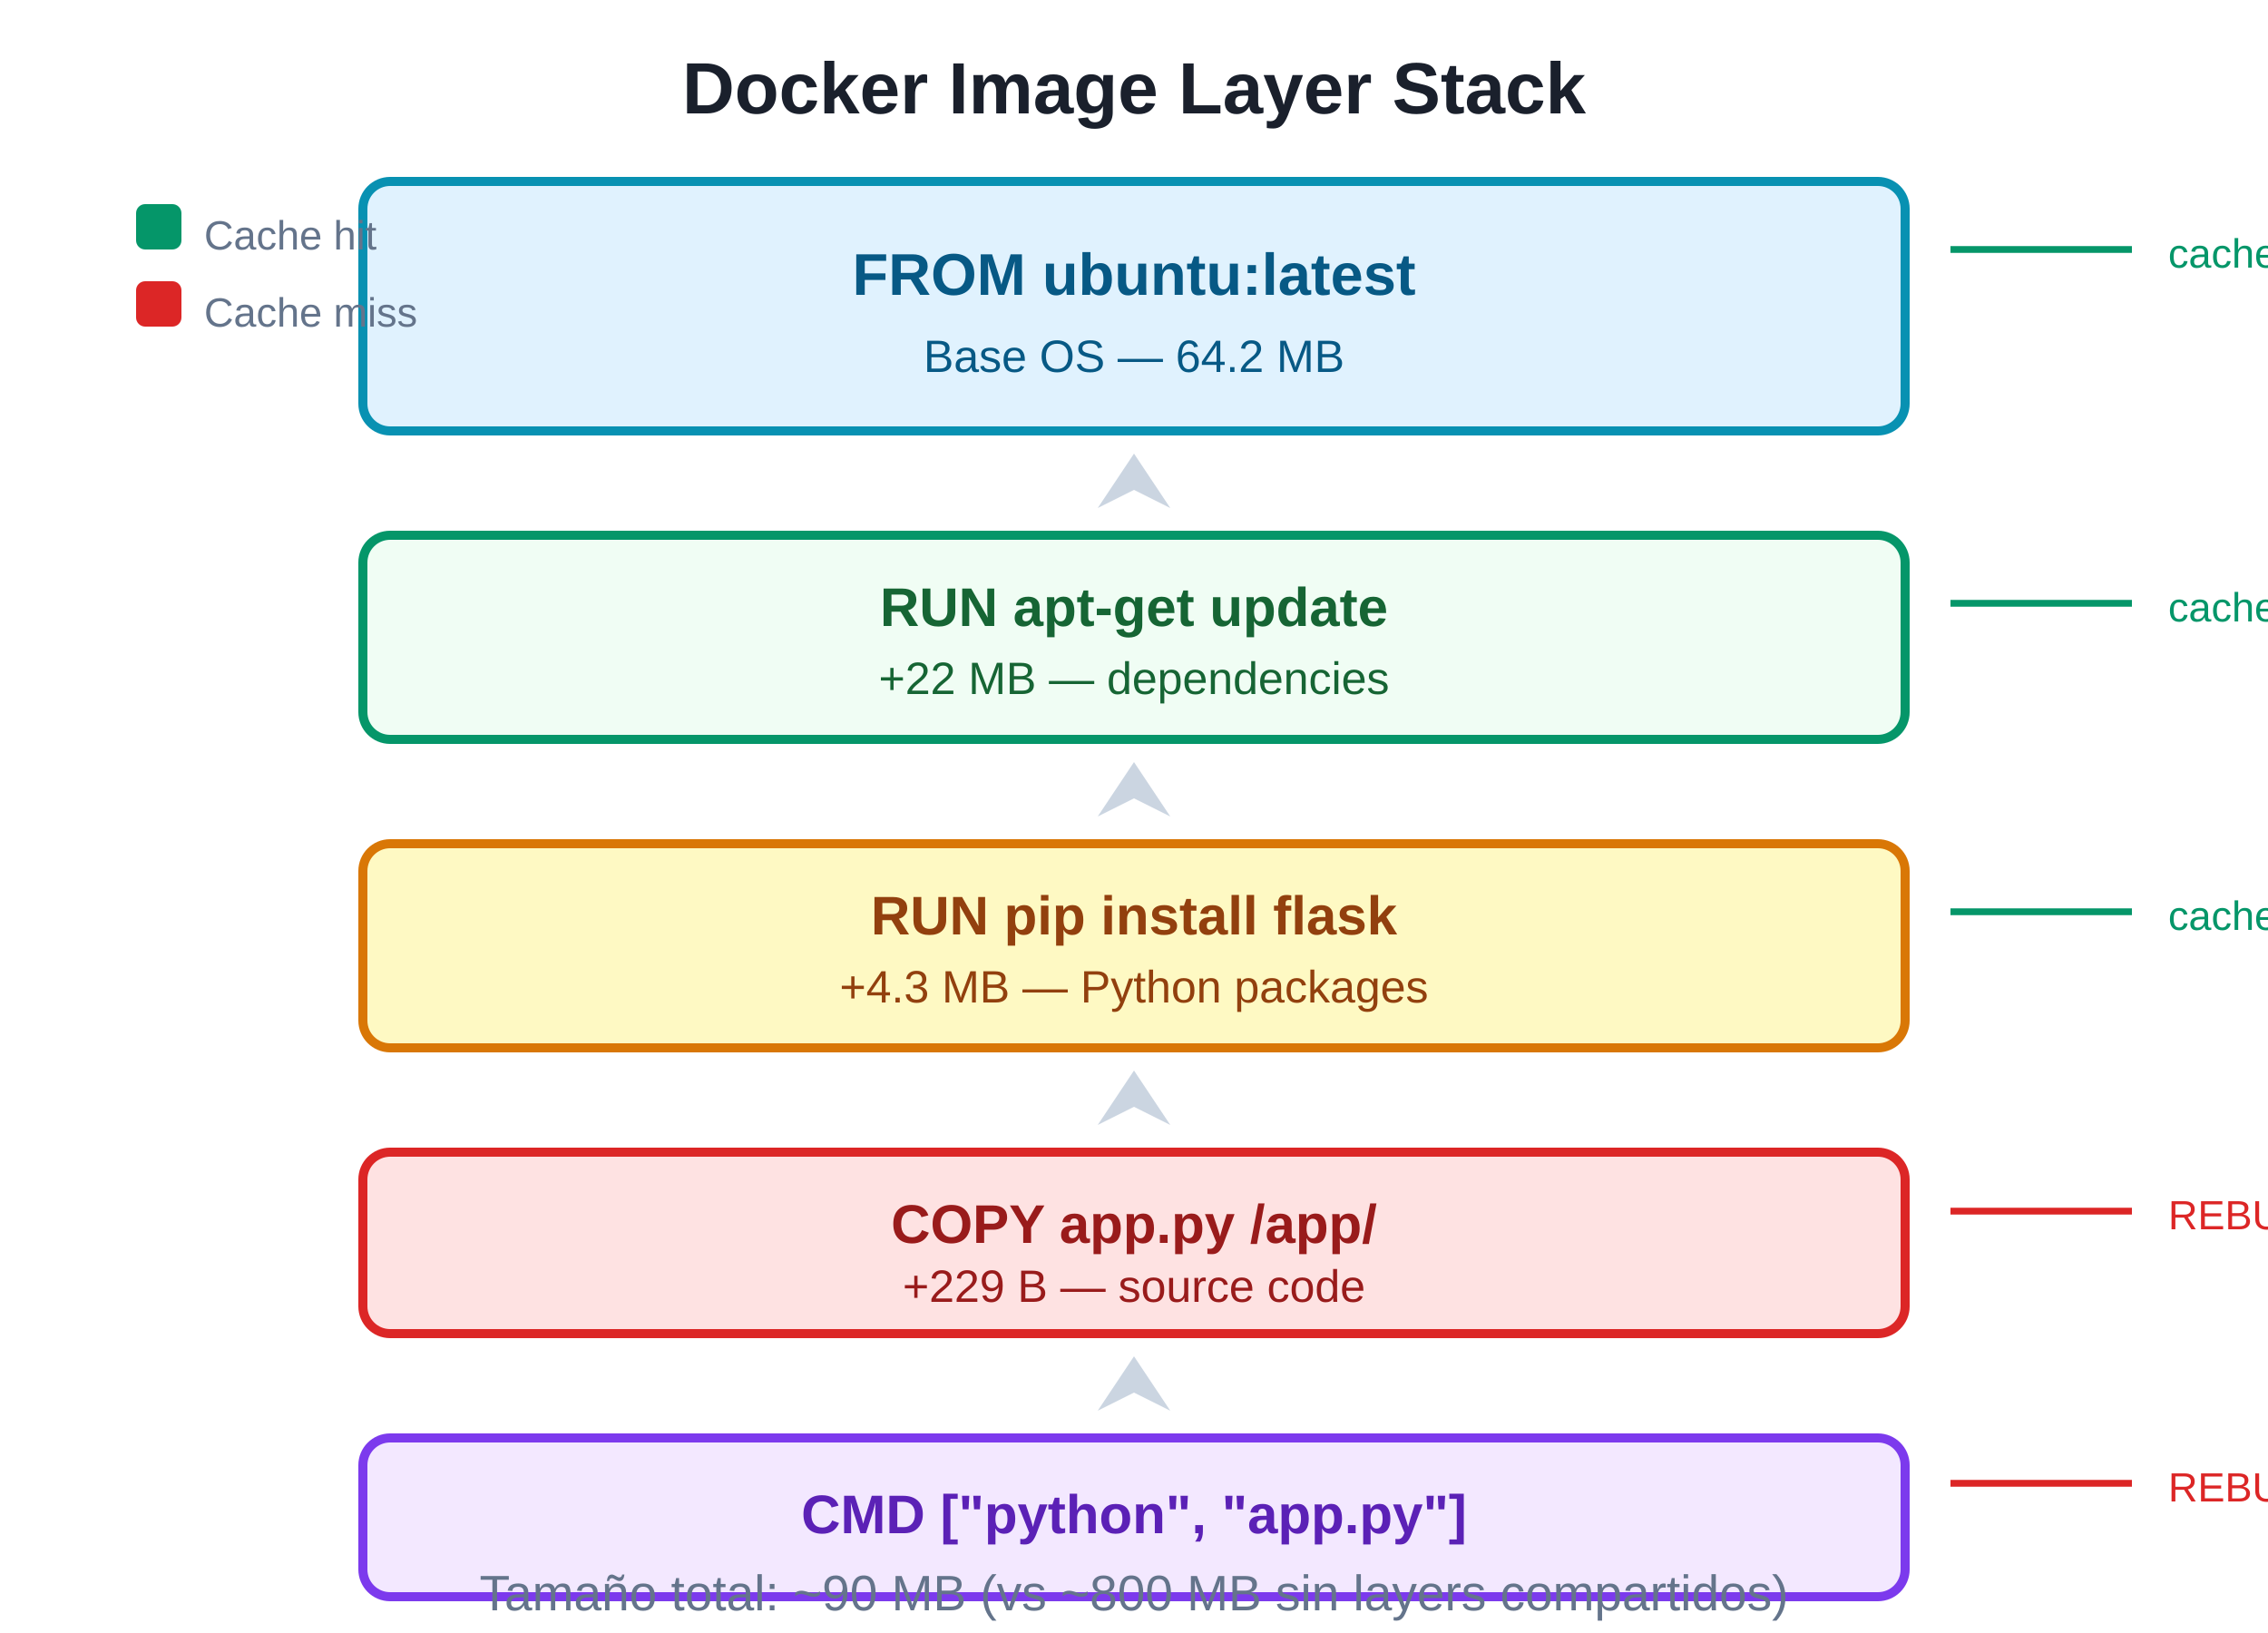
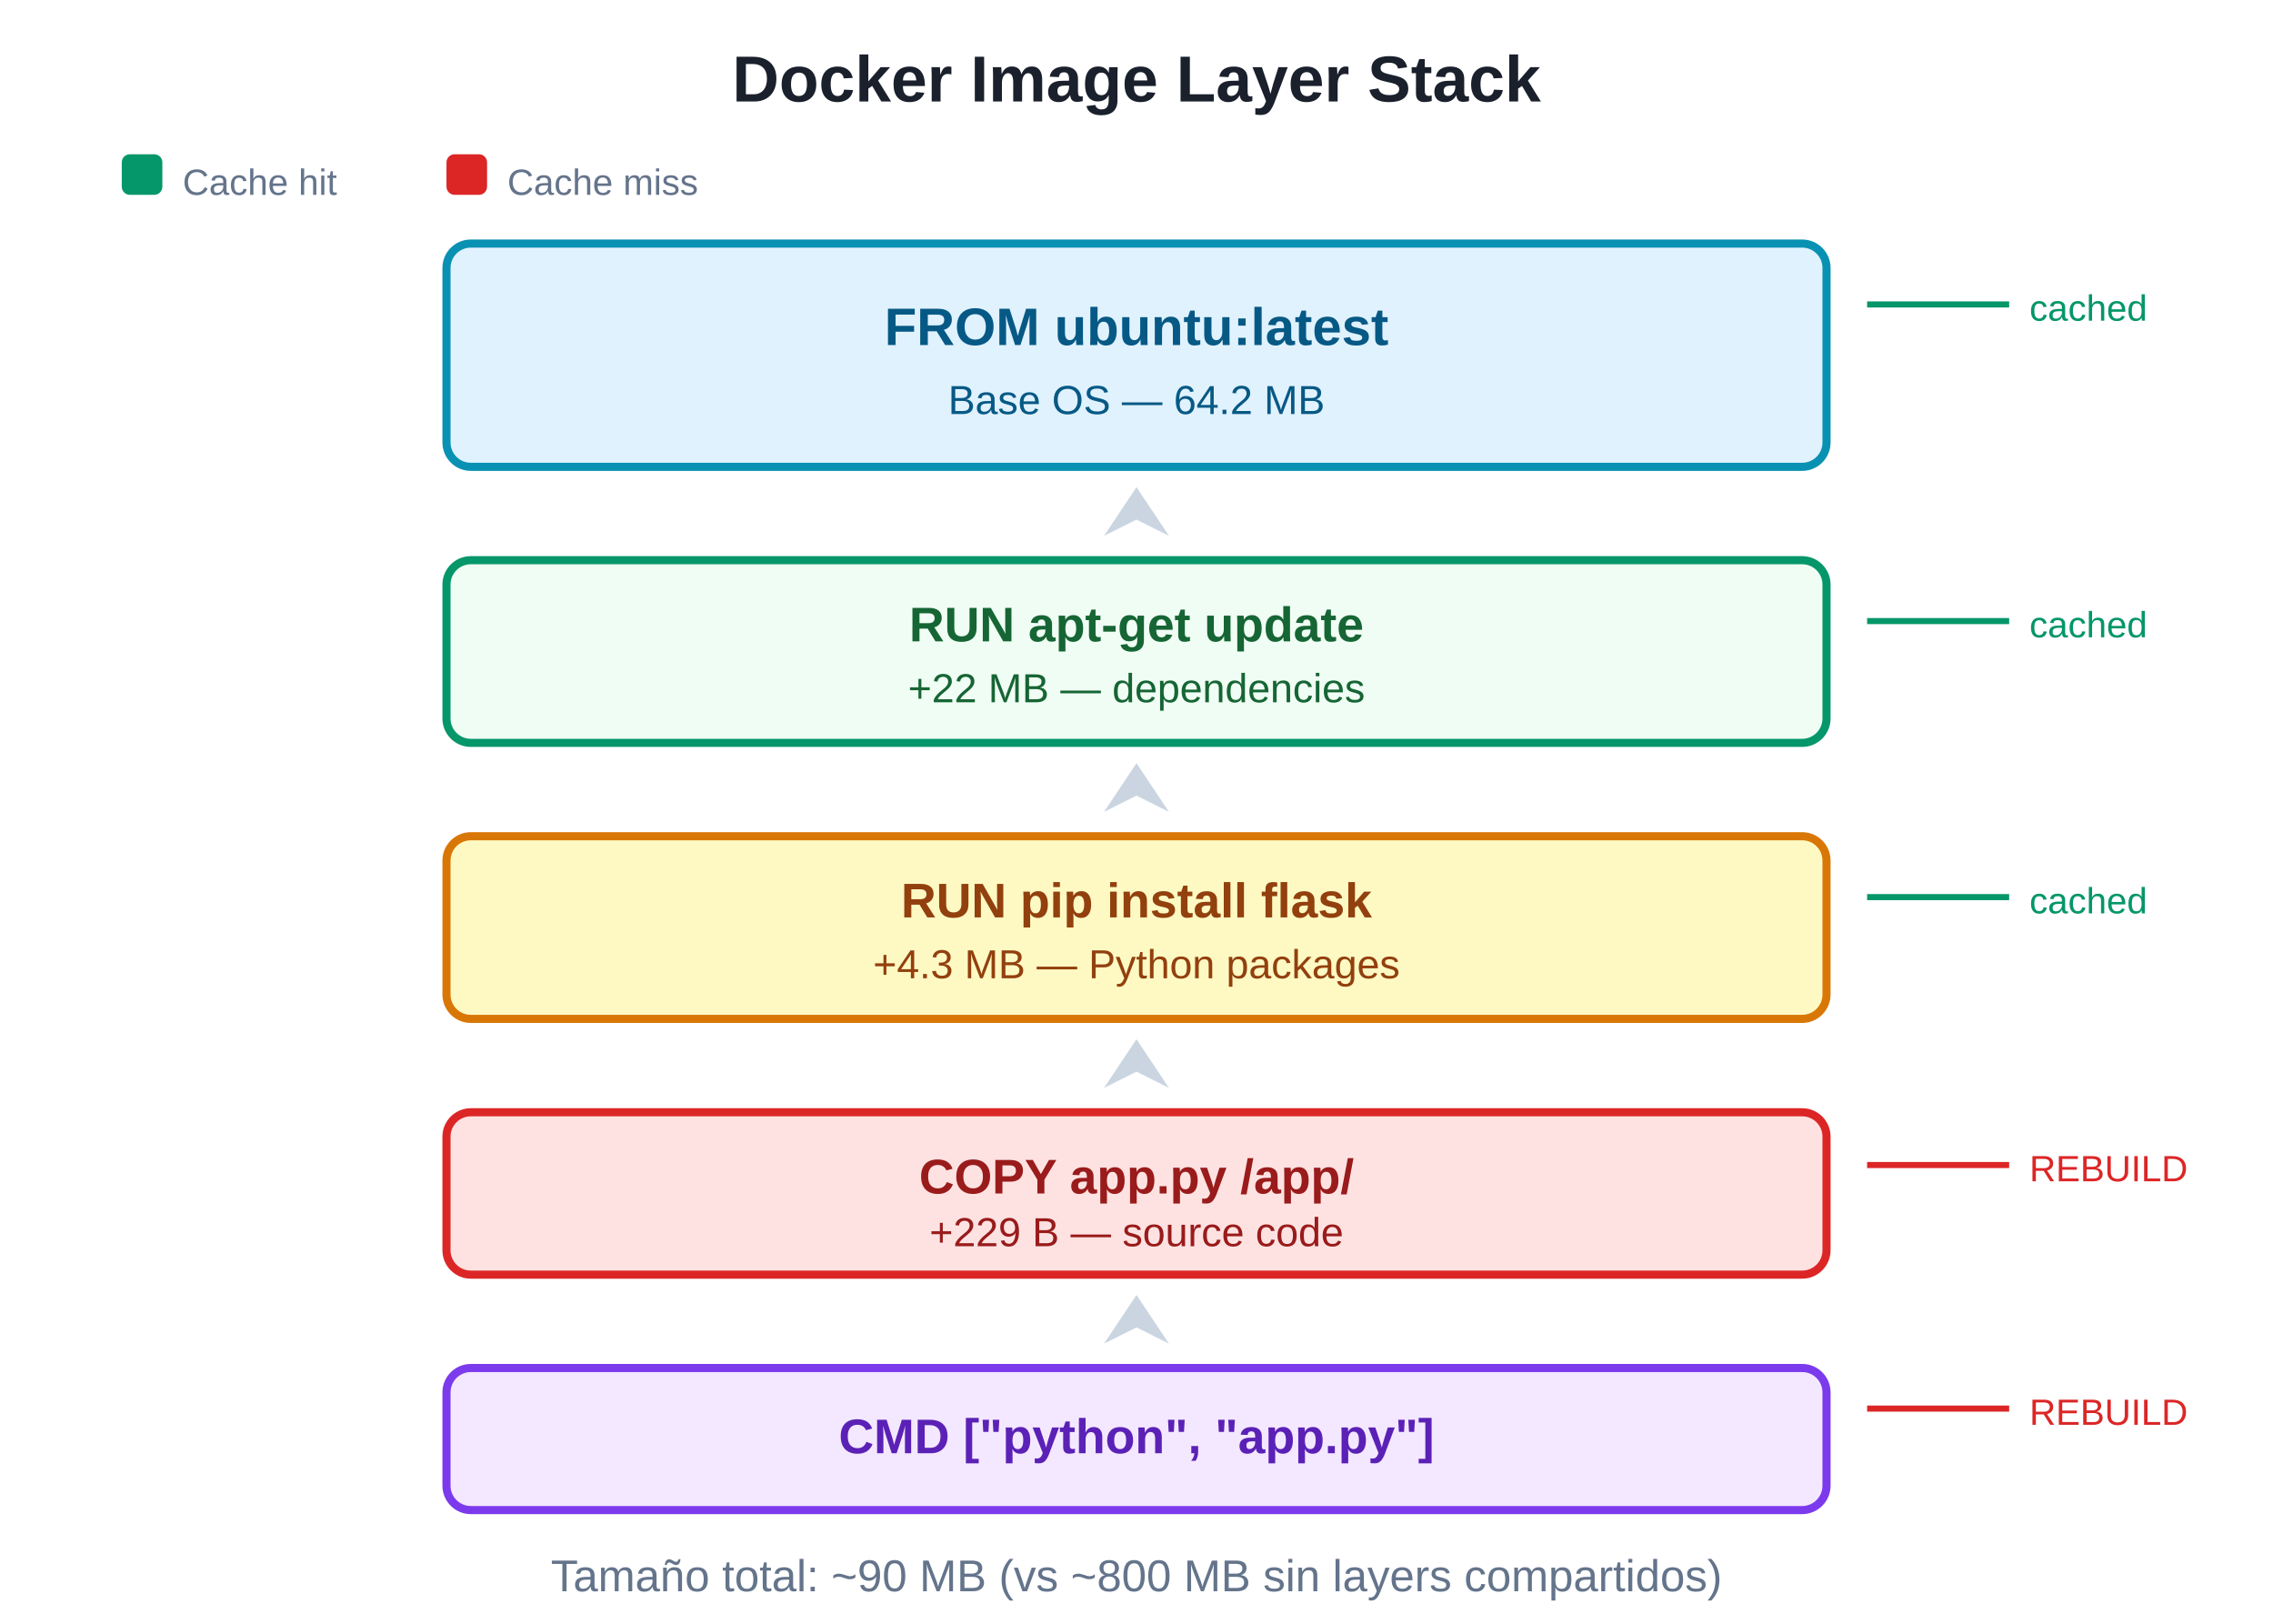
- <svg xmlns="http://www.w3.org/2000/svg" viewBox="0 0 500 360" width="500" height="360">
-   <text x="250" y="25" font-family="Arial" font-size="16" font-weight="bold" fill="#1a202c" text-anchor="middle">Docker Image Layer Stack</text>
-   <rect x="80" y="40" width="340" height="55" fill="#e0f2fe" rx="6" stroke="#0891b2" stroke-width="2" />
-   <text x="250" y="65" font-family="Arial" font-size="13" font-weight="600" fill="#075985" text-anchor="middle">FROM ubuntu:latest</text>
-   <text x="250" y="82" font-family="Arial" font-size="10" fill="#075985" text-anchor="middle">Base OS — 64.2 MB</text>
-   <line x1="430" y1="55" x2="470" y2="55" stroke="#059669" stroke-width="1.5" />
-   <text x="478" y="59" font-family="Arial" font-size="9" fill="#059669" text-anchor="start">cached</text>
-   <polygon points="250,100 258,112 250,108 242,112" fill="#cbd5e1" />
-   <rect x="80" y="118" width="340" height="45" fill="#f0fdf4" rx="6" stroke="#059669" stroke-width="2" />
-   <text x="250" y="138" font-family="Arial" font-size="12" font-weight="600" fill="#166534" text-anchor="middle">RUN apt-get update</text>
-   <text x="250" y="153" font-family="Arial" font-size="10" fill="#166534" text-anchor="middle">+22 MB — dependencies</text>
-   <line x1="430" y1="133" x2="470" y2="133" stroke="#059669" stroke-width="1.5" />
-   <text x="478" y="137" font-family="Arial" font-size="9" fill="#059669" text-anchor="start">cached</text>
-   <polygon points="250,168 258,180 250,176 242,180" fill="#cbd5e1" />
-   <rect x="80" y="186" width="340" height="45" fill="#fef9c3" rx="6" stroke="#d97706" stroke-width="2" />
-   <text x="250" y="206" font-family="Arial" font-size="12" font-weight="600" fill="#92400e" text-anchor="middle">RUN pip install flask</text>
-   <text x="250" y="221" font-family="Arial" font-size="10" fill="#92400e" text-anchor="middle">+4.3 MB — Python packages</text>
-   <line x1="430" y1="201" x2="470" y2="201" stroke="#059669" stroke-width="1.5" />
-   <text x="478" y="205" font-family="Arial" font-size="9" fill="#059669" text-anchor="start">cached</text>
-   <polygon points="250,236 258,248 250,244 242,248" fill="#cbd5e1" />
-   <rect x="80" y="254" width="340" height="40" fill="#fee2e2" rx="6" stroke="#dc2626" stroke-width="2" />
-   <text x="250" y="274" font-family="Arial" font-size="12" font-weight="600" fill="#991b1b" text-anchor="middle">COPY app.py /app/</text>
-   <text x="250" y="287" font-family="Arial" font-size="10" fill="#991b1b" text-anchor="middle">+229 B — source code</text>
-   <line x1="430" y1="267" x2="470" y2="267" stroke="#dc2626" stroke-width="1.5" />
-   <text x="478" y="271" font-family="Arial" font-size="9" fill="#dc2626" text-anchor="start">REBUILD</text>
-   <polygon points="250,299 258,311 250,307 242,311" fill="#cbd5e1" />
-   <rect x="80" y="317" width="340" height="35" fill="#f3e8ff" rx="6" stroke="#7c3aed" stroke-width="2" />
-   <text x="250" y="338" font-family="Arial" font-size="12" font-weight="600" fill="#5b21b6" text-anchor="middle">CMD ["python", "app.py"]</text>
-   <line x1="430" y1="327" x2="470" y2="327" stroke="#dc2626" stroke-width="1.5" />
-   <text x="478" y="331" font-family="Arial" font-size="9" fill="#dc2626" text-anchor="start">REBUILD</text>
-   <rect x="30" y="45" width="10" height="10" fill="#059669" rx="2" />
-   <text x="45" y="55" font-family="Arial" font-size="9" fill="#64748b">Cache hit</text>
-   <rect x="30" y="62" width="10" height="10" fill="#dc2626" rx="2" />
-   <text x="45" y="72" font-family="Arial" font-size="9" fill="#64748b">Cache miss</text>
-   <text x="250" y="355" font-family="Arial" font-size="11" fill="#64748b" text-anchor="middle">
+ <svg xmlns="http://www.w3.org/2000/svg" viewBox="0 0 560 400" width="560" height="400">
+   <text x="280" y="25" font-family="Arial" font-size="16" font-weight="bold" fill="#1a202c" text-anchor="middle">Docker Image Layer Stack</text>
+   <rect x="30" y="38" width="10" height="10" fill="#059669" rx="2" />
+   <text x="45" y="48" font-family="Arial" font-size="9" fill="#64748b">Cache hit</text>
+   <rect x="110" y="38" width="10" height="10" fill="#dc2626" rx="2" />
+   <text x="125" y="48" font-family="Arial" font-size="9" fill="#64748b">Cache miss</text>
+   <rect x="110" y="60" width="340" height="55" fill="#e0f2fe" rx="6" stroke="#0891b2" stroke-width="2" />
+   <text x="280" y="85" font-family="Arial" font-size="13" font-weight="600" fill="#075985" text-anchor="middle">FROM ubuntu:latest</text>
+   <text x="280" y="102" font-family="Arial" font-size="10" fill="#075985" text-anchor="middle">Base OS — 64.2 MB</text>
+   <line x1="460" y1="75" x2="495" y2="75" stroke="#059669" stroke-width="1.5" />
+   <text x="500" y="79" font-family="Arial" font-size="9" fill="#059669" text-anchor="start">cached</text>
+   <polygon points="280,120 288,132 280,128 272,132" fill="#cbd5e1" />
+   <rect x="110" y="138" width="340" height="45" fill="#f0fdf4" rx="6" stroke="#059669" stroke-width="2" />
+   <text x="280" y="158" font-family="Arial" font-size="12" font-weight="600" fill="#166534" text-anchor="middle">RUN apt-get update</text>
+   <text x="280" y="173" font-family="Arial" font-size="10" fill="#166534" text-anchor="middle">+22 MB — dependencies</text>
+   <line x1="460" y1="153" x2="495" y2="153" stroke="#059669" stroke-width="1.5" />
+   <text x="500" y="157" font-family="Arial" font-size="9" fill="#059669" text-anchor="start">cached</text>
+   <polygon points="280,188 288,200 280,196 272,200" fill="#cbd5e1" />
+   <rect x="110" y="206" width="340" height="45" fill="#fef9c3" rx="6" stroke="#d97706" stroke-width="2" />
+   <text x="280" y="226" font-family="Arial" font-size="12" font-weight="600" fill="#92400e" text-anchor="middle">RUN pip install flask</text>
+   <text x="280" y="241" font-family="Arial" font-size="10" fill="#92400e" text-anchor="middle">+4.3 MB — Python packages</text>
+   <line x1="460" y1="221" x2="495" y2="221" stroke="#059669" stroke-width="1.5" />
+   <text x="500" y="225" font-family="Arial" font-size="9" fill="#059669" text-anchor="start">cached</text>
+   <polygon points="280,256 288,268 280,264 272,268" fill="#cbd5e1" />
+   <rect x="110" y="274" width="340" height="40" fill="#fee2e2" rx="6" stroke="#dc2626" stroke-width="2" />
+   <text x="280" y="294" font-family="Arial" font-size="12" font-weight="600" fill="#991b1b" text-anchor="middle">COPY app.py /app/</text>
+   <text x="280" y="307" font-family="Arial" font-size="10" fill="#991b1b" text-anchor="middle">+229 B — source code</text>
+   <line x1="460" y1="287" x2="495" y2="287" stroke="#dc2626" stroke-width="1.5" />
+   <text x="500" y="291" font-family="Arial" font-size="9" fill="#dc2626" text-anchor="start">REBUILD</text>
+   <polygon points="280,319 288,331 280,327 272,331" fill="#cbd5e1" />
+   <rect x="110" y="337" width="340" height="35" fill="#f3e8ff" rx="6" stroke="#7c3aed" stroke-width="2" />
+   <text x="280" y="358" font-family="Arial" font-size="12" font-weight="600" fill="#5b21b6" text-anchor="middle">CMD ["python", "app.py"]</text>
+   <line x1="460" y1="347" x2="495" y2="347" stroke="#dc2626" stroke-width="1.5" />
+   <text x="500" y="351" font-family="Arial" font-size="9" fill="#dc2626" text-anchor="start">REBUILD</text>
+   <text x="280" y="392" font-family="Arial" font-size="11" fill="#64748b" text-anchor="middle">
    Tamaño total: ~90 MB (vs ~800 MB sin layers compartidos)
  </text>
</svg>
